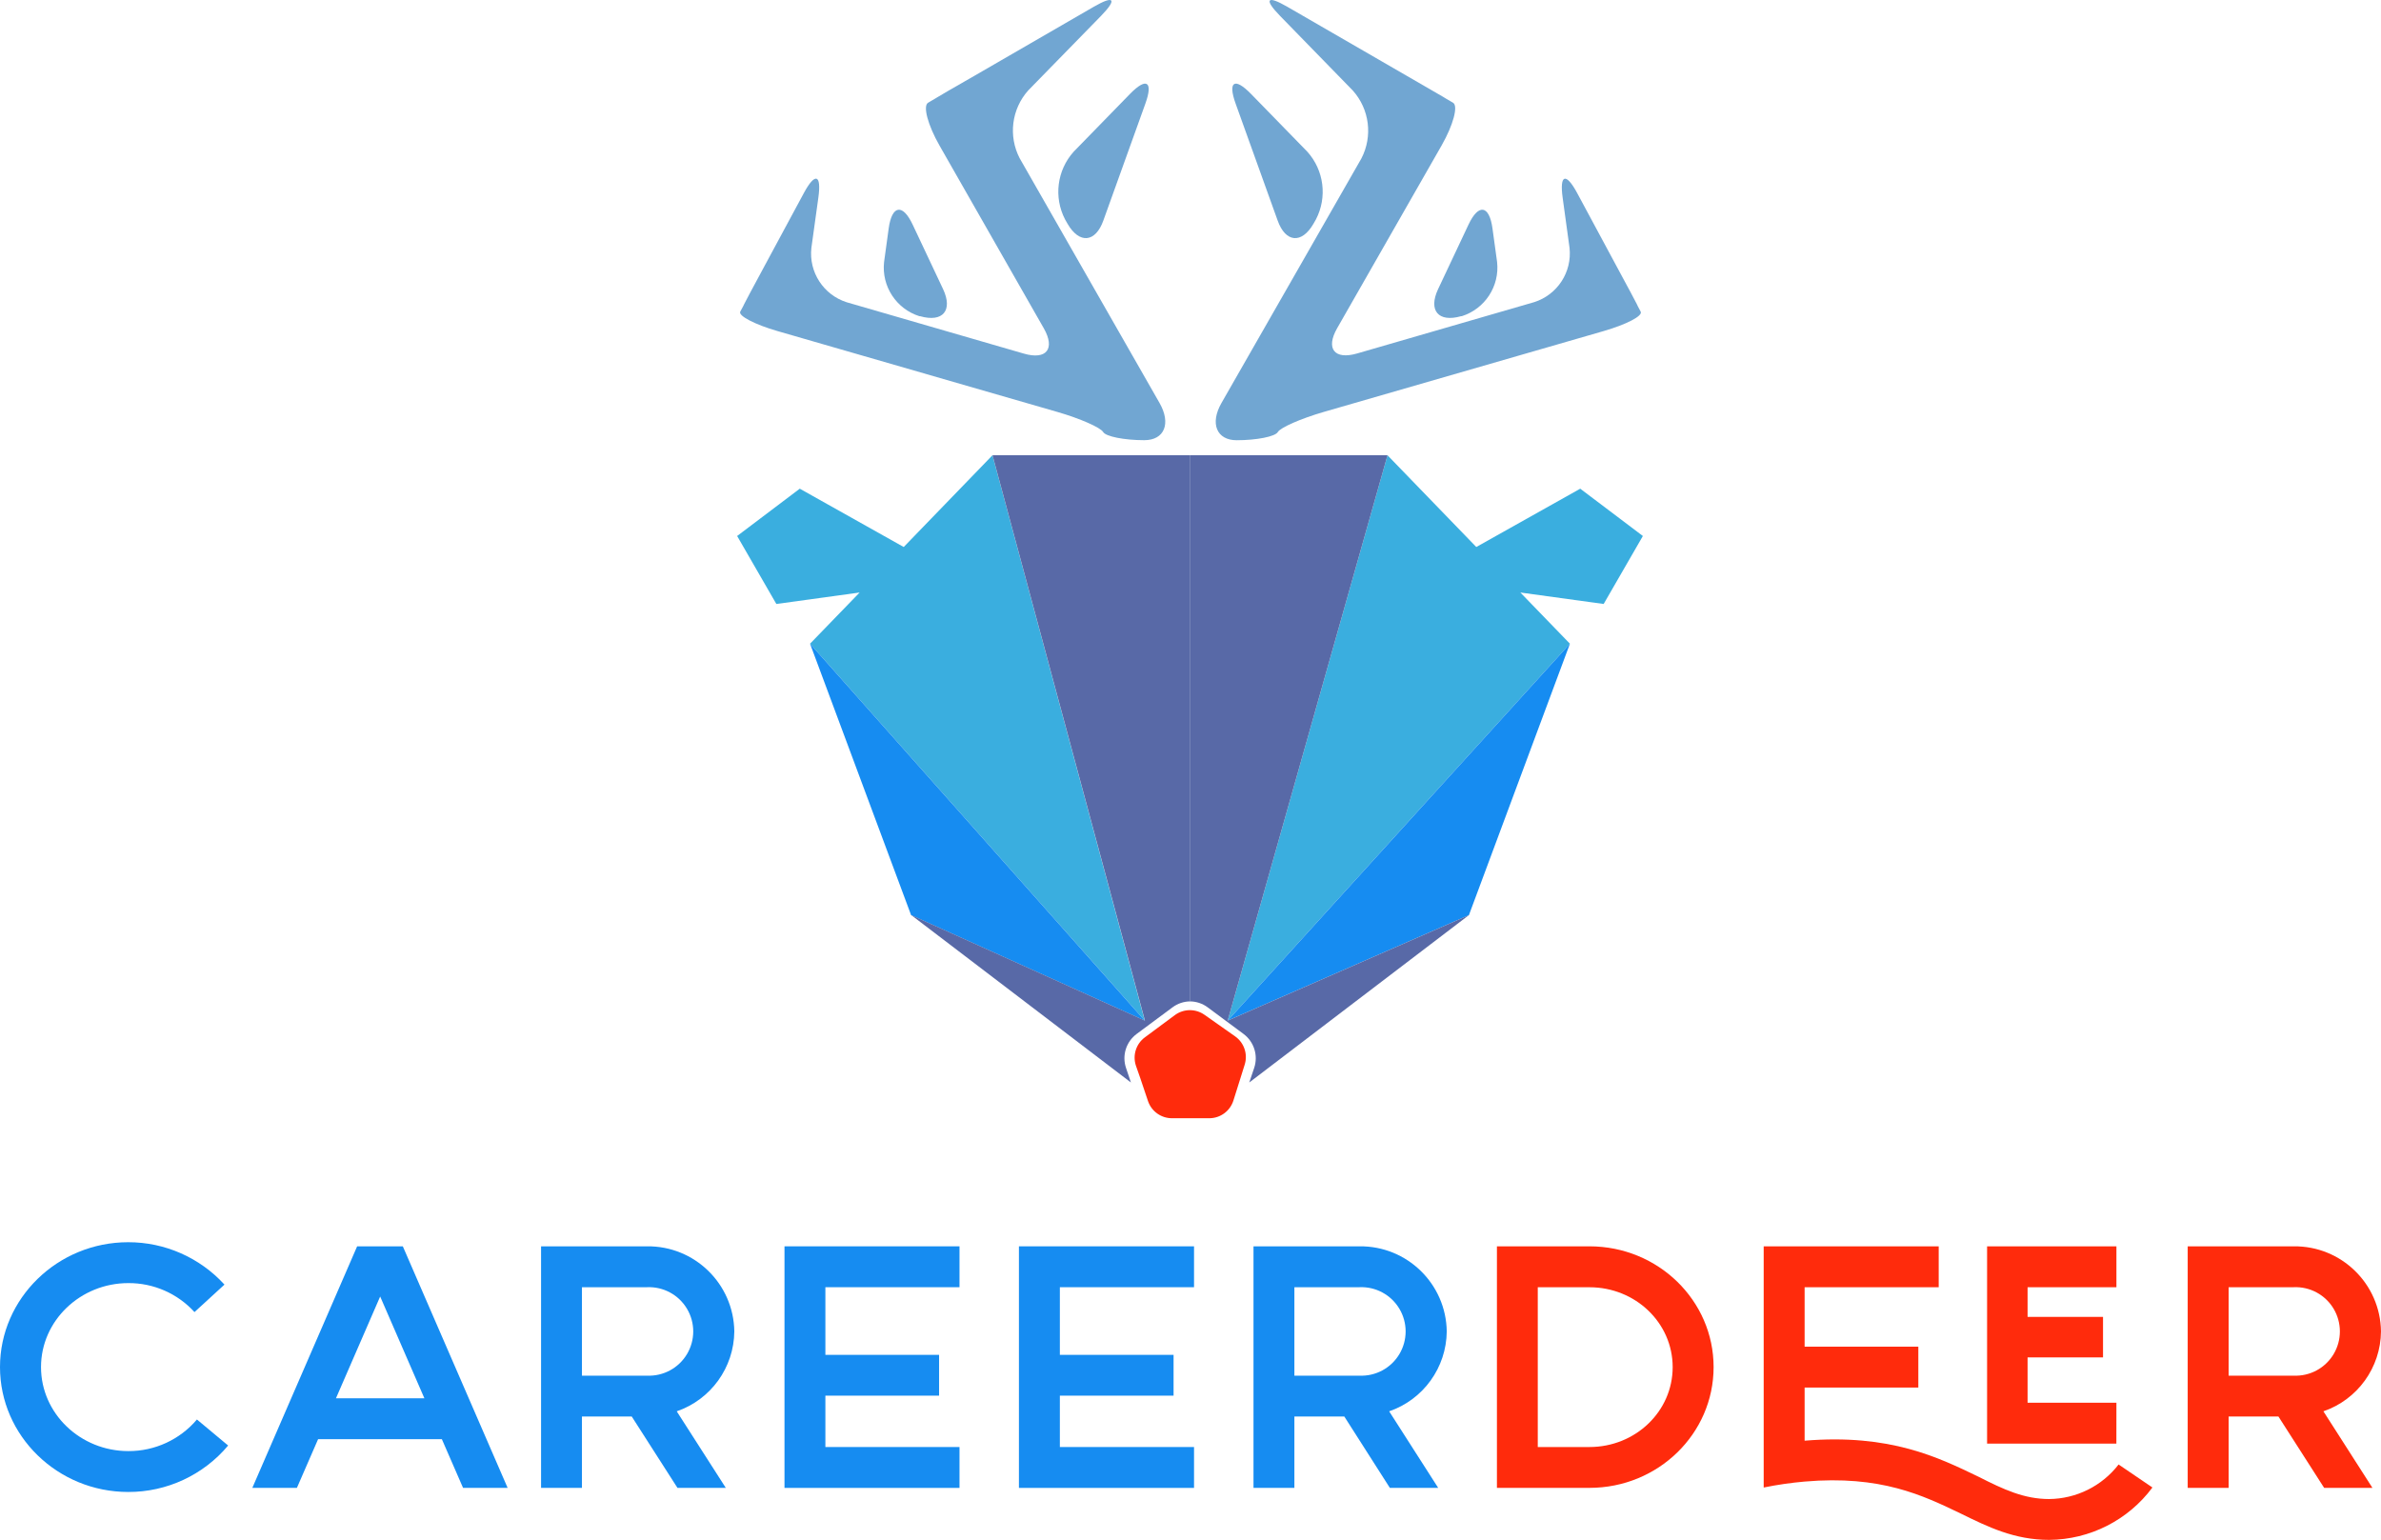
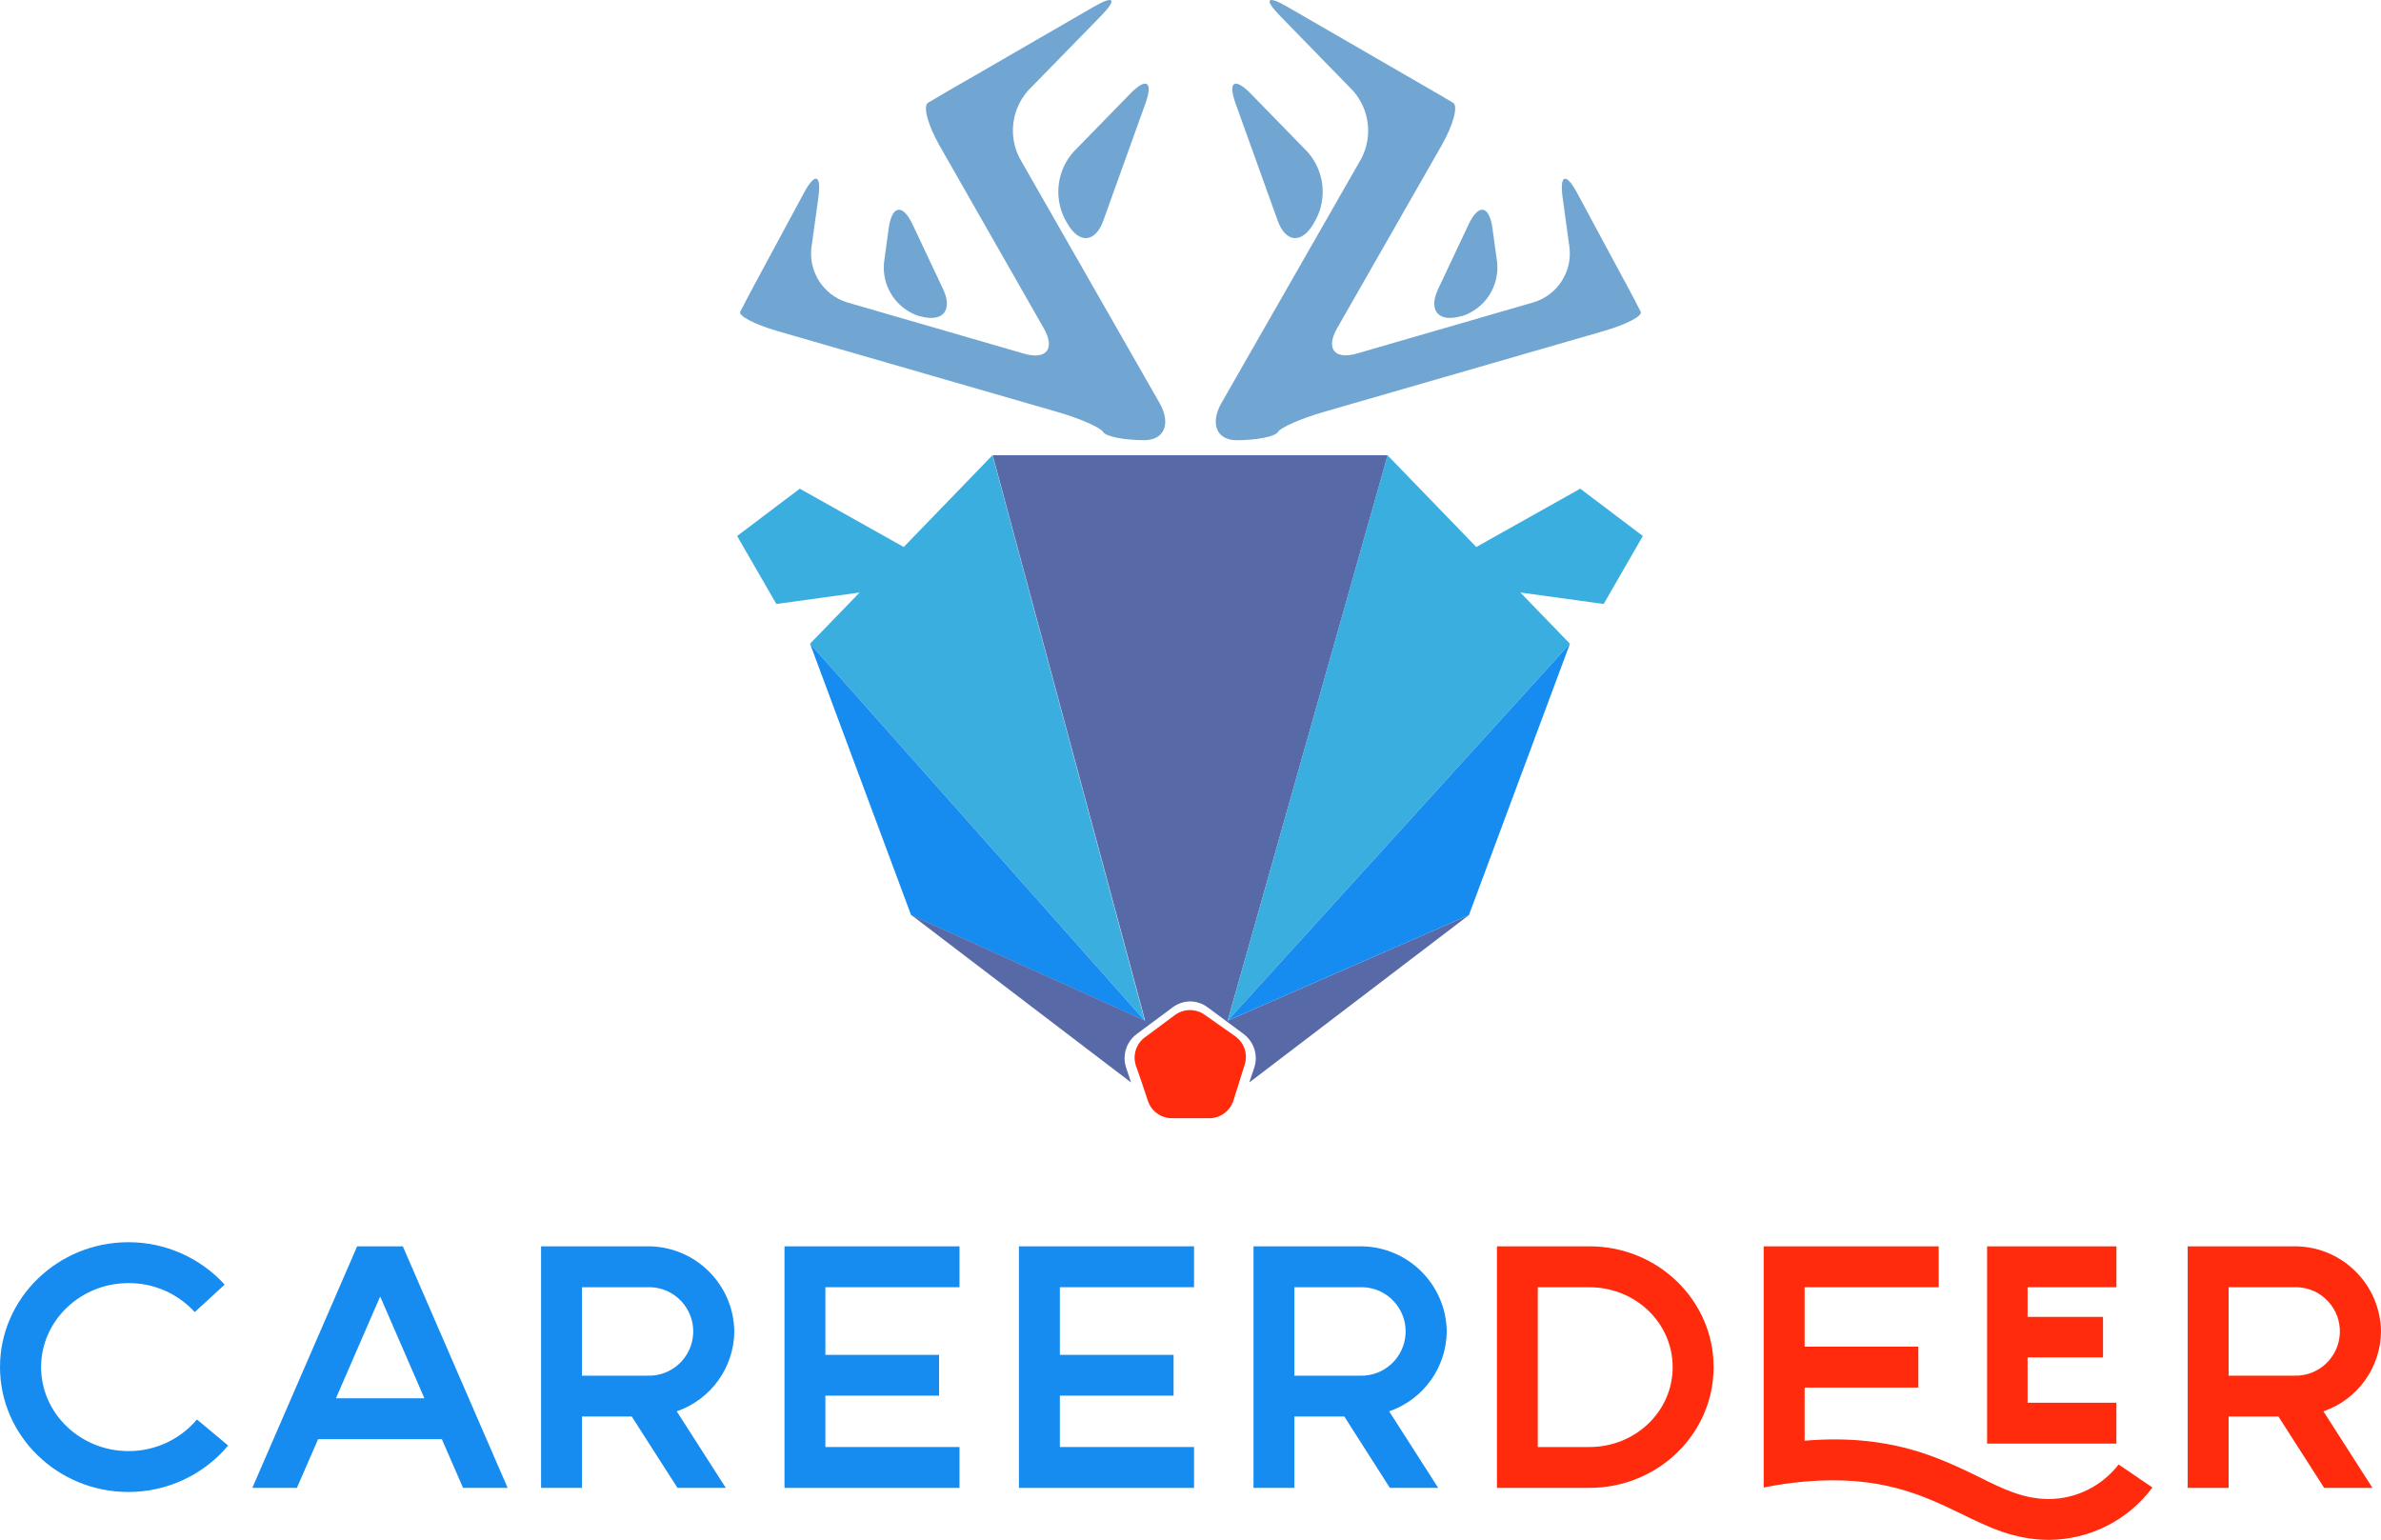
<svg xmlns="http://www.w3.org/2000/svg" id="Layer_1" data-name="Layer 1" viewBox="0 0 556.15 359.69">
  <defs>
    <style>.cls-1{fill:#71a6d2;}.cls-2{fill:#3aaedf;}.cls-3{fill:#168cf1;}.cls-4{fill:#5869a7;}.cls-5{fill:#ff2b0c;}</style>
  </defs>
  <path class="cls-1" d="M267.28,102.82c-4.69,0-9-.86-9.61-1.91s-5.41-3.16-10.7-4.69l-65.41-18.9c-5.28-1.53-9.18-3.57-8.65-4.53s.94-1.76.92-1.77,2.1-4,4.71-8.82l9.24-17.14c2.61-4.84,4.13-4.35,3.37,1.1l-1.63,11.76a11.94,11.94,0,0,0,8.24,12.68l41.4,12c5.28,1.53,7.37-1.13,4.65-5.91L219.45,34c-2.73-4.78-3.93-9.27-2.67-10s2.28-1.33,2.28-1.35,3.88-2.3,8.64-5L255.5,1.57c4.76-2.75,5.51-1.79,1.67,2.15l-17,17.4a14.07,14.07,0,0,0-2,15.84l32.68,57.18C273.57,98.91,272,102.82,267.28,102.82Z" />
  <path class="cls-1" d="M267.54,24.19c1.86-5.18.24-6.19-3.6-2.25l-13.16,13.5a14,14,0,0,0-2,15.82l.57,1c2.75,4.76,6.52,4.43,8.37-.75Z" />
-   <path class="cls-1" d="M213.19,52.49c-2.34-5-4.86-4.59-5.61.85l-1.08,7.87a11.91,11.91,0,0,0,8.26,12.65l.16,0c5.29,1.51,7.7-1.33,5.37-6.31Z" />
-   <path class="cls-1" d="M383.23,72.8c.53,1-3.36,3-8.65,4.53l-65.41,18.9c-5.28,1.53-10.1,3.64-10.7,4.69s-4.93,1.91-9.61,1.91-6.29-3.91-3.56-8.68L318,37a14.07,14.07,0,0,0-2-15.84L299,3.72c-3.84-3.94-3.09-4.9,1.67-2.15l27.8,16.07c4.76,2.75,8.65,5,8.64,5s1,.63,2.28,1.35.06,5.22-2.67,10L312.33,76.66c-2.73,4.78-.64,7.43,4.64,5.91l41.4-12a11.94,11.94,0,0,0,8.24-12.68L365,46.17c-.75-5.45.77-5.94,3.38-1.1L377.6,62.2C380.21,67,382.33,71,382.31,71S382.7,71.83,383.23,72.8Z" />
+   <path class="cls-1" d="M213.19,52.49c-2.34-5-4.86-4.59-5.61.85l-1.08,7.87a11.91,11.91,0,0,0,8.26,12.65h.16c5.29,1.51,7.7-1.33,5.37-6.31Z" />
+   <path class="cls-1" d="M383.23,72.8c.53,1-3.36,3-8.65,4.53l-65.41,18.9c-5.28,1.53-10.1,3.64-10.7,4.69s-4.93,1.91-9.61,1.91-6.29-3.91-3.56-8.68L318,37a14.07,14.07,0,0,0-2-15.84L299,3.72c-3.84-3.94-3.09-4.9,1.67-2.15l27.8,16.07,8.64,5s1,.63,2.28,1.35.06,5.22-2.67,10L312.33,76.66c-2.73,4.78-.64,7.43,4.64,5.91l41.4-12a11.94,11.94,0,0,0,8.24-12.68L365,46.17c-.75-5.45.77-5.94,3.38-1.1L377.6,62.2c2.61,4.8,4.73,8.8,4.71,8.8S382.7,71.83,383.23,72.8Z" />
  <path class="cls-1" d="M288.61,24.19c-1.86-5.18-.24-6.19,3.6-2.25l13.16,13.5a14,14,0,0,1,2,15.82l-.57,1c-2.75,4.76-6.52,4.43-8.37-.75Z" />
-   <path class="cls-1" d="M343,52.49c2.34-5,4.86-4.59,5.61.85l1.08,7.87a11.91,11.91,0,0,1-8.26,12.65l-.16,0c-5.29,1.51-7.7-1.33-5.37-6.31Z" />
+   <path class="cls-1" d="M343,52.49c2.34-5,4.86-4.59,5.61.85l1.08,7.87a11.91,11.91,0,0,1-8.26,12.65h-.16c-5.29,1.51-7.7-1.33-5.37-6.31Z" />
  <polygon class="cls-2" points="189.21 150.36 200.79 138.4 181.34 141.08 172.18 125.2 186.81 114.15 211.09 127.77 231.82 106.34 267.39 238.4 189.21 150.36" />
  <polygon class="cls-3" points="267.39 238.4 212.81 213.75 189.21 150.36 267.39 238.4" />
-   <path class="cls-4" d="M278,106.34V233.91a7,7,0,0,0-4.13,1.39l-8.37,6.21a7.07,7.07,0,0,0-2.49,7.93l1.15,3.41-51.31-39.1,54.58,24.65L231.83,106.34Z" />
+   <path class="cls-4" d="M343.11,213.75l-50.89,38.78-.42.32,1.15-3.41a7.06,7.06,0,0,0-2.49-7.93l-8.37-6.21a7,7,0,0,0-4.09-1.39h0a7,7,0,0,0-4.09,1.39l-8.37,6.21a7.06,7.06,0,0,0-2.49,7.93l1.15,3.41-51.31-39.1,54.58,24.65-35.6-132.06h92.26L286.76,238.4Z" />
  <polygon class="cls-2" points="374.58 141.08 355.12 138.4 366.7 150.36 286.76 238.4 324.09 106.34 344.83 127.77 369.11 114.15 383.74 125.2 374.58 141.08" />
  <polygon class="cls-3" points="366.7 150.36 343.11 213.75 286.76 238.4 366.7 150.36" />
-   <path class="cls-4" d="M343.11,213.75l-50.89,38.78h0l-.42.32,1.15-3.41a7.07,7.07,0,0,0-2.49-7.93l-8.37-6.21a7,7,0,0,0-4.13-1.39V106.34h46.13L286.76,238.4Z" />
-   <path class="cls-5" d="M290.71,248.75l-.89,2.84-1.72,5.47a5.91,5.91,0,0,1-5.58,4.14l-4.62,0-4.09,0a5.91,5.91,0,0,1-5.66-4l-1.82-5.41-1-2.85a5.91,5.91,0,0,1,2.08-6.63l7-5.19a5.92,5.92,0,0,1,6.95-.07l7.1,5A5.91,5.91,0,0,1,290.71,248.75Z" />
-   <path class="cls-3" d="M0,319.33c0-16.06,13.45-29.17,29.95-29.17a30.4,30.4,0,0,1,22.48,9.9l-7,6.42a20.75,20.75,0,0,0-15.45-6.77c-11.2,0-20.4,8.77-20.4,19.62s9.2,19.62,20.4,19.62A20.86,20.86,0,0,0,46,331.57l7.29,6.08a30.34,30.34,0,0,1-23.35,10.85C13.45,348.49,0,335.39,0,319.33Z" />
+   <path class="cls-5" d="M290.71,248.75l-.89,2.84-1.72,5.47a5.91,5.91,0,0,1-5.58,4.14h-8.71a5.91,5.91,0,0,1-5.66-4l-1.82-5.41-1-2.85a5.91,5.91,0,0,1,2.08-6.63l7-5.19a5.92,5.92,0,0,1,7-.07l7.1,5A5.91,5.91,0,0,1,290.71,248.75Z" />
+   <path class="cls-3" d="M0,319.33c0-16.06,13.45-29.17,30-29.17a30.4,30.4,0,0,1,22.48,9.9l-7,6.42A20.75,20.75,0,0,0,30,299.71c-11.2,0-20.4,8.77-20.4,19.62s9.2,19.62,20.4,19.62a20.86,20.86,0,0,0,16-7.38l7.29,6.08A30.34,30.34,0,0,1,29.94,348.5C13.45,348.49,0,335.39,0,319.33Z" />
  <path class="cls-3" d="M118.57,347.54H108.16l-4.95-11.37H74.3l-4.95,11.37H58.94l24.48-56.42H94.09ZM99.13,326.62,88.8,302.84,78.47,326.62Z" />
-   <path class="cls-3" d="M169.53,347.54H158.24l-10.68-16.67H135.93v16.67h-9.55V291.12h24.74A20.16,20.16,0,0,1,171.52,311a19.94,19.94,0,0,1-13.45,18.66Zm-18.4-26.21a10.34,10.34,0,1,0,0-20.66H135.93v20.66Z" />
+   <path class="cls-3" d="M169.53,347.54H158.24l-10.68-16.67H135.93v16.67h-9.55V291.12h24.74A20.16,20.16,0,0,1,171.52,311a19.94,19.94,0,0,1-13.45,18.66Zm-18.4-26.21a10.34,10.34,0,0,0,.91-20.66q-.45,0-.91,0h-15.2v20.66Z" />
  <path class="cls-3" d="M192.79,300.67v15.8h26.56V326H192.79v12h31.33v9.55H183.24V291.12h40.88v9.55Z" />
-   <path class="cls-3" d="M247.56,300.67v15.8h26.56V326H247.56v12H278.9v9.55H238V291.12H278.9v9.55Z" />
-   <path class="cls-3" d="M335.93,347.54H324.64L314,330.87H302.34v16.67h-9.55V291.12h24.74A20.16,20.16,0,0,1,337.93,311a19.94,19.94,0,0,1-13.45,18.66Zm-18.4-26.21a10.34,10.34,0,1,0,0-20.66H302.34v20.66Z" />
+   <path class="cls-3" d="M247.56,300.67v15.8h26.56V326H247.56v12H278.9v9.55H238V291.12h40.9v9.55Z" />
+   <path class="cls-3" d="M335.93,347.54H324.64L314,330.87H302.34v16.67h-9.55V291.12h24.74A20.16,20.16,0,0,1,337.93,311a19.94,19.94,0,0,1-13.45,18.66Zm-18.4-26.21a10.34,10.34,0,0,0,.91-20.66q-.45,0-.91,0H302.34v20.66Z" />
  <path class="cls-5" d="M349.65,347.54V291.12h21.61c16.06,0,29,12.67,29,28.21s-12.93,28.21-29,28.21ZM371.26,338c10.76,0,19.44-8.33,19.44-18.66s-8.68-18.66-19.44-18.66H359.19V338Z" />
-   <path class="cls-5" d="M502.76,347.45a30.33,30.33,0,0,1-24.13,12.24c-8.07,0-14.24-3-20.66-6.16-8.85-4.25-18.66-9-36.46-7.46a84.64,84.64,0,0,0-9.55,1.39V291.12h40.88v9.55H421.52v13.89h26.56v9.55H421.52v12.41c20-1.65,31.25,3.91,40.62,8.42,5.9,3,10.68,5.21,16.49,5.21a20.74,20.74,0,0,0,16.23-8.07Zm-8.42-10.24H464.14V291.12h30.21v9.55H473.6v6.94h17.62v9.46H473.6v10.59h20.75Z" />
-   <path class="cls-5" d="M554.15,347.54H542.87l-10.68-16.67H520.56v16.67H511V291.12h24.74A20.16,20.16,0,0,1,556.15,311a19.94,19.94,0,0,1-13.45,18.66Zm-18.4-26.21a10.34,10.34,0,1,0,0-20.66H520.56v20.66Z" />
+   <path class="cls-5" d="M502.76,347.45a30.33,30.33,0,0,1-24.13,12.24c-8.07,0-14.24-3-20.66-6.16-8.85-4.25-18.66-9-36.46-7.46a84.64,84.64,0,0,0-9.55,1.39V291.12h40.88v9.55H421.52v13.89h26.56v9.55H421.52v12.41c20-1.65,31.25,3.91,40.62,8.42,5.9,3,10.68,5.21,16.49,5.21a20.74,20.74,0,0,0,16.23-8.07Zm-8.42-10.24h-30.2V291.12h30.21v9.55H473.6v6.94h17.62v9.46H473.6v10.59h20.75Z" />
+   <path class="cls-5" d="M554.15,347.54H542.87l-10.68-16.67H520.56v16.67H511V291.12h24.74A20.16,20.16,0,0,1,556.15,311a19.94,19.94,0,0,1-13.45,18.66Zm-18.4-26.21a10.34,10.34,0,0,0,.91-20.66q-.45,0-.91,0H520.56v20.66Z" />
</svg>
